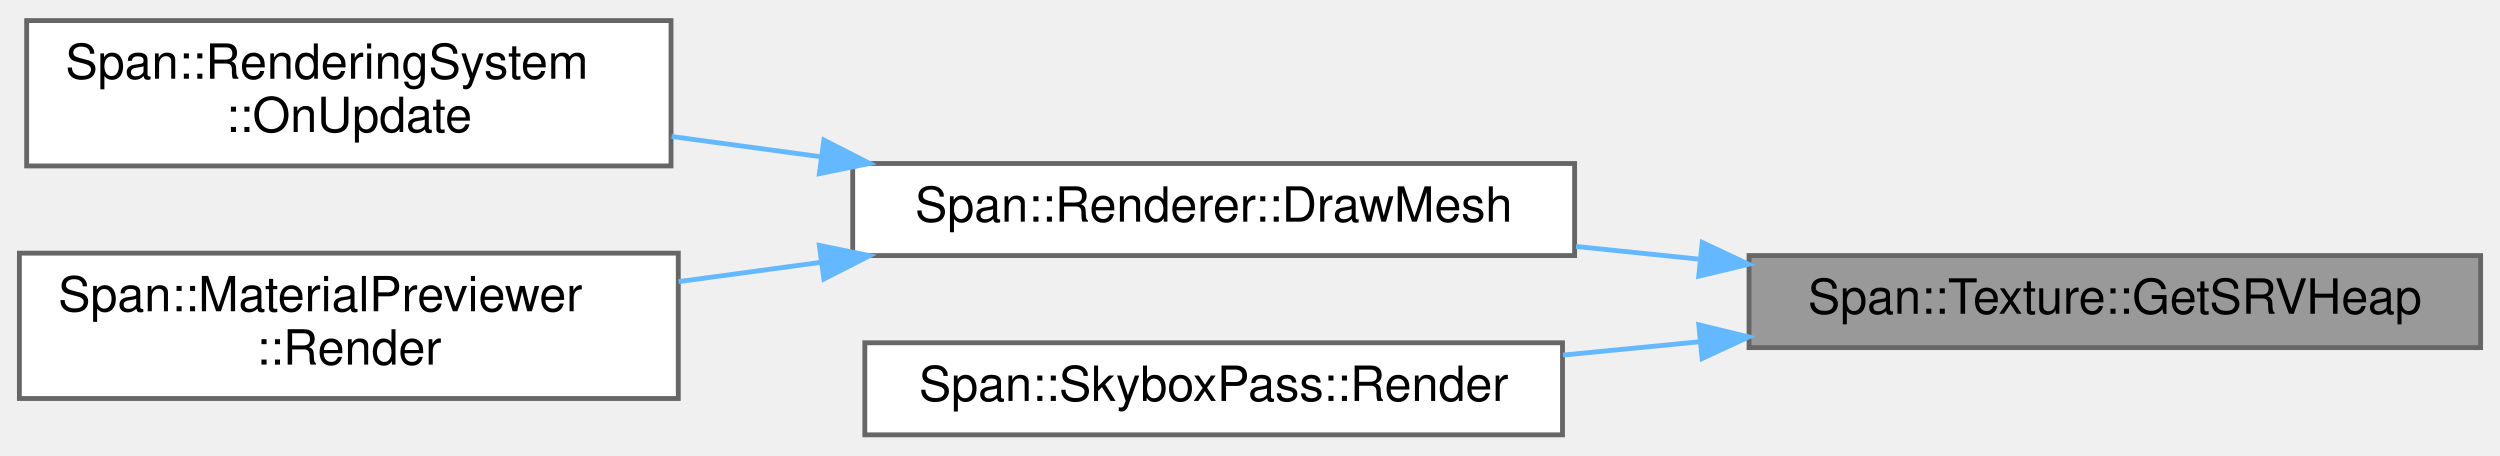
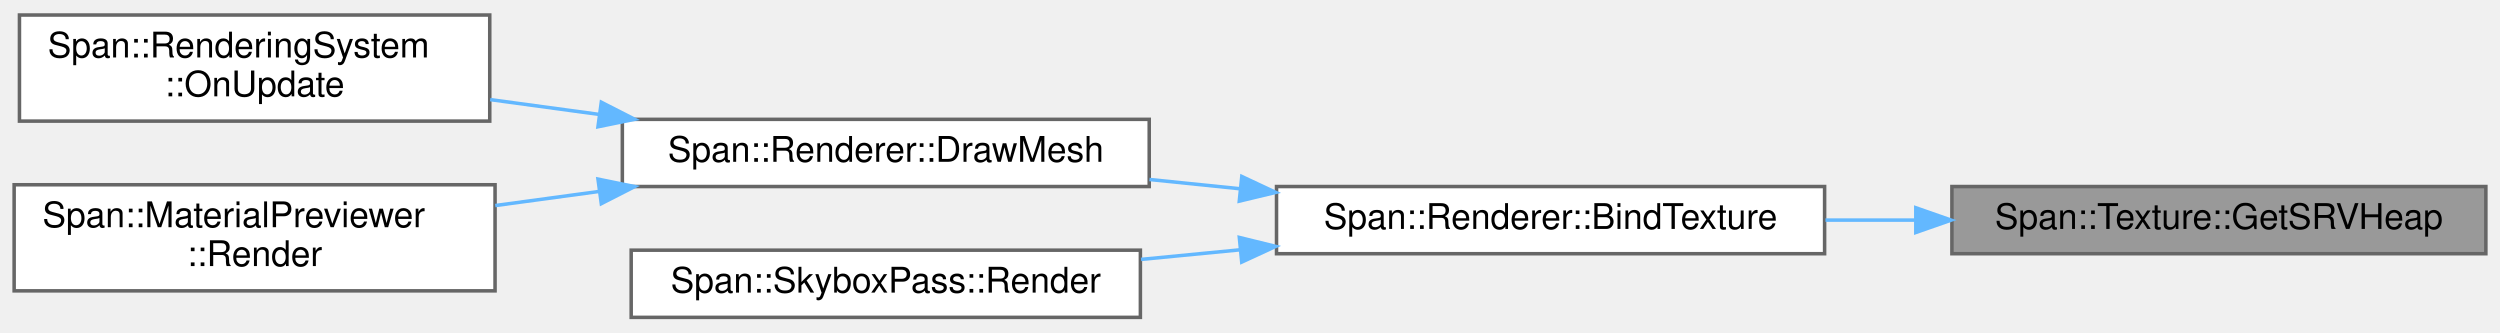
- <svg xmlns="http://www.w3.org/2000/svg" xmlns:xlink="http://www.w3.org/1999/xlink" width="516pt" height="94pt" viewBox="0.00 0.00 516.00 93.50">
+ <svg xmlns="http://www.w3.org/2000/svg" xmlns:xlink="http://www.w3.org/1999/xlink" width="707pt" height="94pt" viewBox="0.00 0.00 707.00 93.50">
  <g id="graph0" class="graph" transform="scale(1 1) rotate(0) translate(4 89.5)">
    <g id="Node000001" class="node">
      <g id="a_Node000001">
        <a xlink:title="SRVヒープ自体 (ShaderVisibleではない、保管用)">
-           <polygon fill="#999999" stroke="#666666" points="508,-37 357,-37 357,-18 508,-18 508,-37" />
-           <text text-anchor="middle" x="432.5" y="-25" font-family="Helvetica,sans-Serif" font-size="10.00">Span::Texture::GetSRVHeap</text>
+           <polygon fill="#999999" stroke="#666666" points="699,-37 548,-37 548,-18 699,-18 699,-37" />
+           <text text-anchor="middle" x="623.5" y="-25" font-family="Helvetica,sans-Serif" font-size="10.00">Span::Texture::GetSRVHeap</text>
        </a>
      </g>
    </g>
    <g id="Node000002" class="node">
      <g id="a_Node000002">
+         <a xlink:href="classSpan_1_1Renderer.html#a99045dcc7cdaadce2843b7c2540156a3" target="_top" xlink:title="指定スロットにテクスチャをバインドします。Nullの場合は安全なダミーを生成します。">
+           <polygon fill="white" stroke="#666666" points="512,-37 357,-37 357,-18 512,-18 512,-37" />
+           <text text-anchor="middle" x="434.5" y="-25" font-family="Helvetica,sans-Serif" font-size="10.00">Span::Renderer::BindTexture</text>
+         </a>
+       </g>
+     </g>
+     <g id="edge1_Node000001_Node000002" class="edge">
+       <g id="a_edge1_Node000001_Node000002">
+         <a xlink:title=" ">
+           <path fill="none" stroke="#63b8ff" d="M537.56,-27.5C529.12,-27.5 520.58,-27.5 512.24,-27.5" />
+           <polygon fill="#63b8ff" stroke="#63b8ff" points="537.79,-31 547.79,-27.5 537.79,-24 537.79,-31" />
+         </a>
+       </g>
+     </g>
+     <g id="Node000003" class="node">
+       <g id="a_Node000003">
        <a xlink:href="classSpan_1_1Renderer.html#ade1cd95fe5d2e6aa78493393ce39c767" target="_top" xlink:title="メッシュ描画コマンドの発行。">
          <polygon fill="white" stroke="#666666" points="321,-56 172,-56 172,-37 321,-37 321,-56" />
          <text text-anchor="middle" x="246.5" y="-44" font-family="Helvetica,sans-Serif" font-size="10.00">Span::Renderer::DrawMesh</text>
        </a>
      </g>
    </g>
-     <g id="edge1_Node000001_Node000002" class="edge">
-       <g id="a_edge1_Node000001_Node000002">
+     <g id="edge2_Node000002_Node000003" class="edge">
+       <g id="a_edge2_Node000002_Node000003">
        <a xlink:title=" ">
-           <path fill="none" stroke="#63b8ff" d="M346.93,-36.23C338.37,-37.12 329.72,-38.01 321.28,-38.88" />
-           <polygon fill="#63b8ff" stroke="#63b8ff" points="347.34,-39.71 356.93,-35.2 346.62,-32.75 347.34,-39.71" />
+           <path fill="none" stroke="#63b8ff" d="M346.74,-36.36C338.15,-37.24 329.49,-38.12 321.06,-38.99" />
+           <polygon fill="#63b8ff" stroke="#63b8ff" points="347.18,-39.84 356.77,-35.34 346.47,-32.87 347.18,-39.84" />
        </a>
      </g>
    </g>
-     <g id="Node000005" class="node">
-       <g id="a_Node000005">
+     <g id="Node000006" class="node">
+       <g id="a_Node000006">
        <a xlink:href="classSpan_1_1SkyboxPass.html#af1afdca89ea3cd26dba659c722c700ce" target="_top" xlink:title="スカイボックスを描画します。RendererのCBVアロケータを使用します。">
          <polygon fill="white" stroke="#666666" points="318.5,-19 174.5,-19 174.5,0 318.5,0 318.5,-19" />
          <text text-anchor="middle" x="246.5" y="-7" font-family="Helvetica,sans-Serif" font-size="10.00">Span::SkyboxPass::Render</text>
        </a>
      </g>
    </g>
-     <g id="edge4_Node000001_Node000005" class="edge">
-       <g id="a_edge4_Node000001_Node000005">
+     <g id="edge5_Node000002_Node000006" class="edge">
+       <g id="a_edge5_Node000002_Node000006">
        <a xlink:title=" ">
-           <path fill="none" stroke="#63b8ff" d="M346.77,-19.21C337.35,-18.29 327.83,-17.36 318.61,-16.46" />
-           <polygon fill="#63b8ff" stroke="#63b8ff" points="346.63,-22.71 356.93,-20.2 347.31,-15.75 346.63,-22.71" />
+           <path fill="none" stroke="#63b8ff" d="M346.66,-19.1C337.29,-18.19 327.83,-17.27 318.68,-16.39" />
+           <polygon fill="#63b8ff" stroke="#63b8ff" points="346.48,-22.6 356.77,-20.07 347.16,-15.63 346.48,-22.6" />
        </a>
      </g>
    </g>
-     <g id="Node000003" class="node">
-       <g id="a_Node000003">
+     <g id="Node000004" class="node">
+       <g id="a_Node000004">
        <a xlink:href="classSpan_1_1RenderingSystem.html#aa0113a8f2b55129115c4da2c6ba449c4" target="_top" xlink:title="毎フレーム呼び出されます。ここにゲームロジックを記述します。">
          <polygon fill="white" stroke="#666666" points="134.5,-85.5 1.5,-85.5 1.5,-55.5 134.5,-55.5 134.5,-85.5" />
          <text text-anchor="start" x="9.5" y="-73.5" font-family="Helvetica,sans-Serif" font-size="10.00">Span::RenderingSystem</text>
          <text text-anchor="middle" x="68" y="-62.5" font-family="Helvetica,sans-Serif" font-size="10.00">::OnUpdate</text>
        </a>
      </g>
    </g>
-     <g id="edge2_Node000002_Node000003" class="edge">
-       <g id="a_edge2_Node000002_Node000003">
+     <g id="edge3_Node000003_Node000004" class="edge">
+       <g id="a_edge3_Node000003_Node000004">
        <a xlink:title=" ">
          <path fill="none" stroke="#63b8ff" d="M165.29,-57.41C155.03,-58.8 144.61,-60.22 134.62,-61.58" />
          <polygon fill="#63b8ff" stroke="#63b8ff" points="166.05,-60.84 175.49,-56.02 165.11,-53.9 166.05,-60.84" />
        </a>
      </g>
    </g>
-     <g id="Node000004" class="node">
-       <g id="a_Node000004">
+     <g id="Node000005" class="node">
+       <g id="a_Node000005">
        <a xlink:href="classSpan_1_1MaterialPreviewer.html#a7af64e04a1aae97d04d3a2bbe15f50a8" target="_top" xlink:title="オフスクリーンターゲットに球体を描画します。">
          <polygon fill="white" stroke="#666666" points="136,-37.5 0,-37.5 0,-7.5 136,-7.5 136,-37.5" />
          <text text-anchor="start" x="8" y="-25.5" font-family="Helvetica,sans-Serif" font-size="10.00">Span::MaterialPreviewer</text>
          <text text-anchor="middle" x="68" y="-14.5" font-family="Helvetica,sans-Serif" font-size="10.00">::Render</text>
        </a>
      </g>
    </g>
-     <g id="edge3_Node000002_Node000004" class="edge">
-       <g id="a_edge3_Node000002_Node000004">
+     <g id="edge4_Node000003_Node000005" class="edge">
+       <g id="a_edge4_Node000003_Node000005">
        <a xlink:title=" ">
          <path fill="none" stroke="#63b8ff" d="M165.35,-35.6C155.55,-34.27 145.62,-32.92 136.05,-31.62" />
          <polygon fill="#63b8ff" stroke="#63b8ff" points="165.11,-39.1 175.49,-36.98 166.05,-32.16 165.11,-39.1" />
        </a>
      </g>
    </g>
  </g>
</svg>
